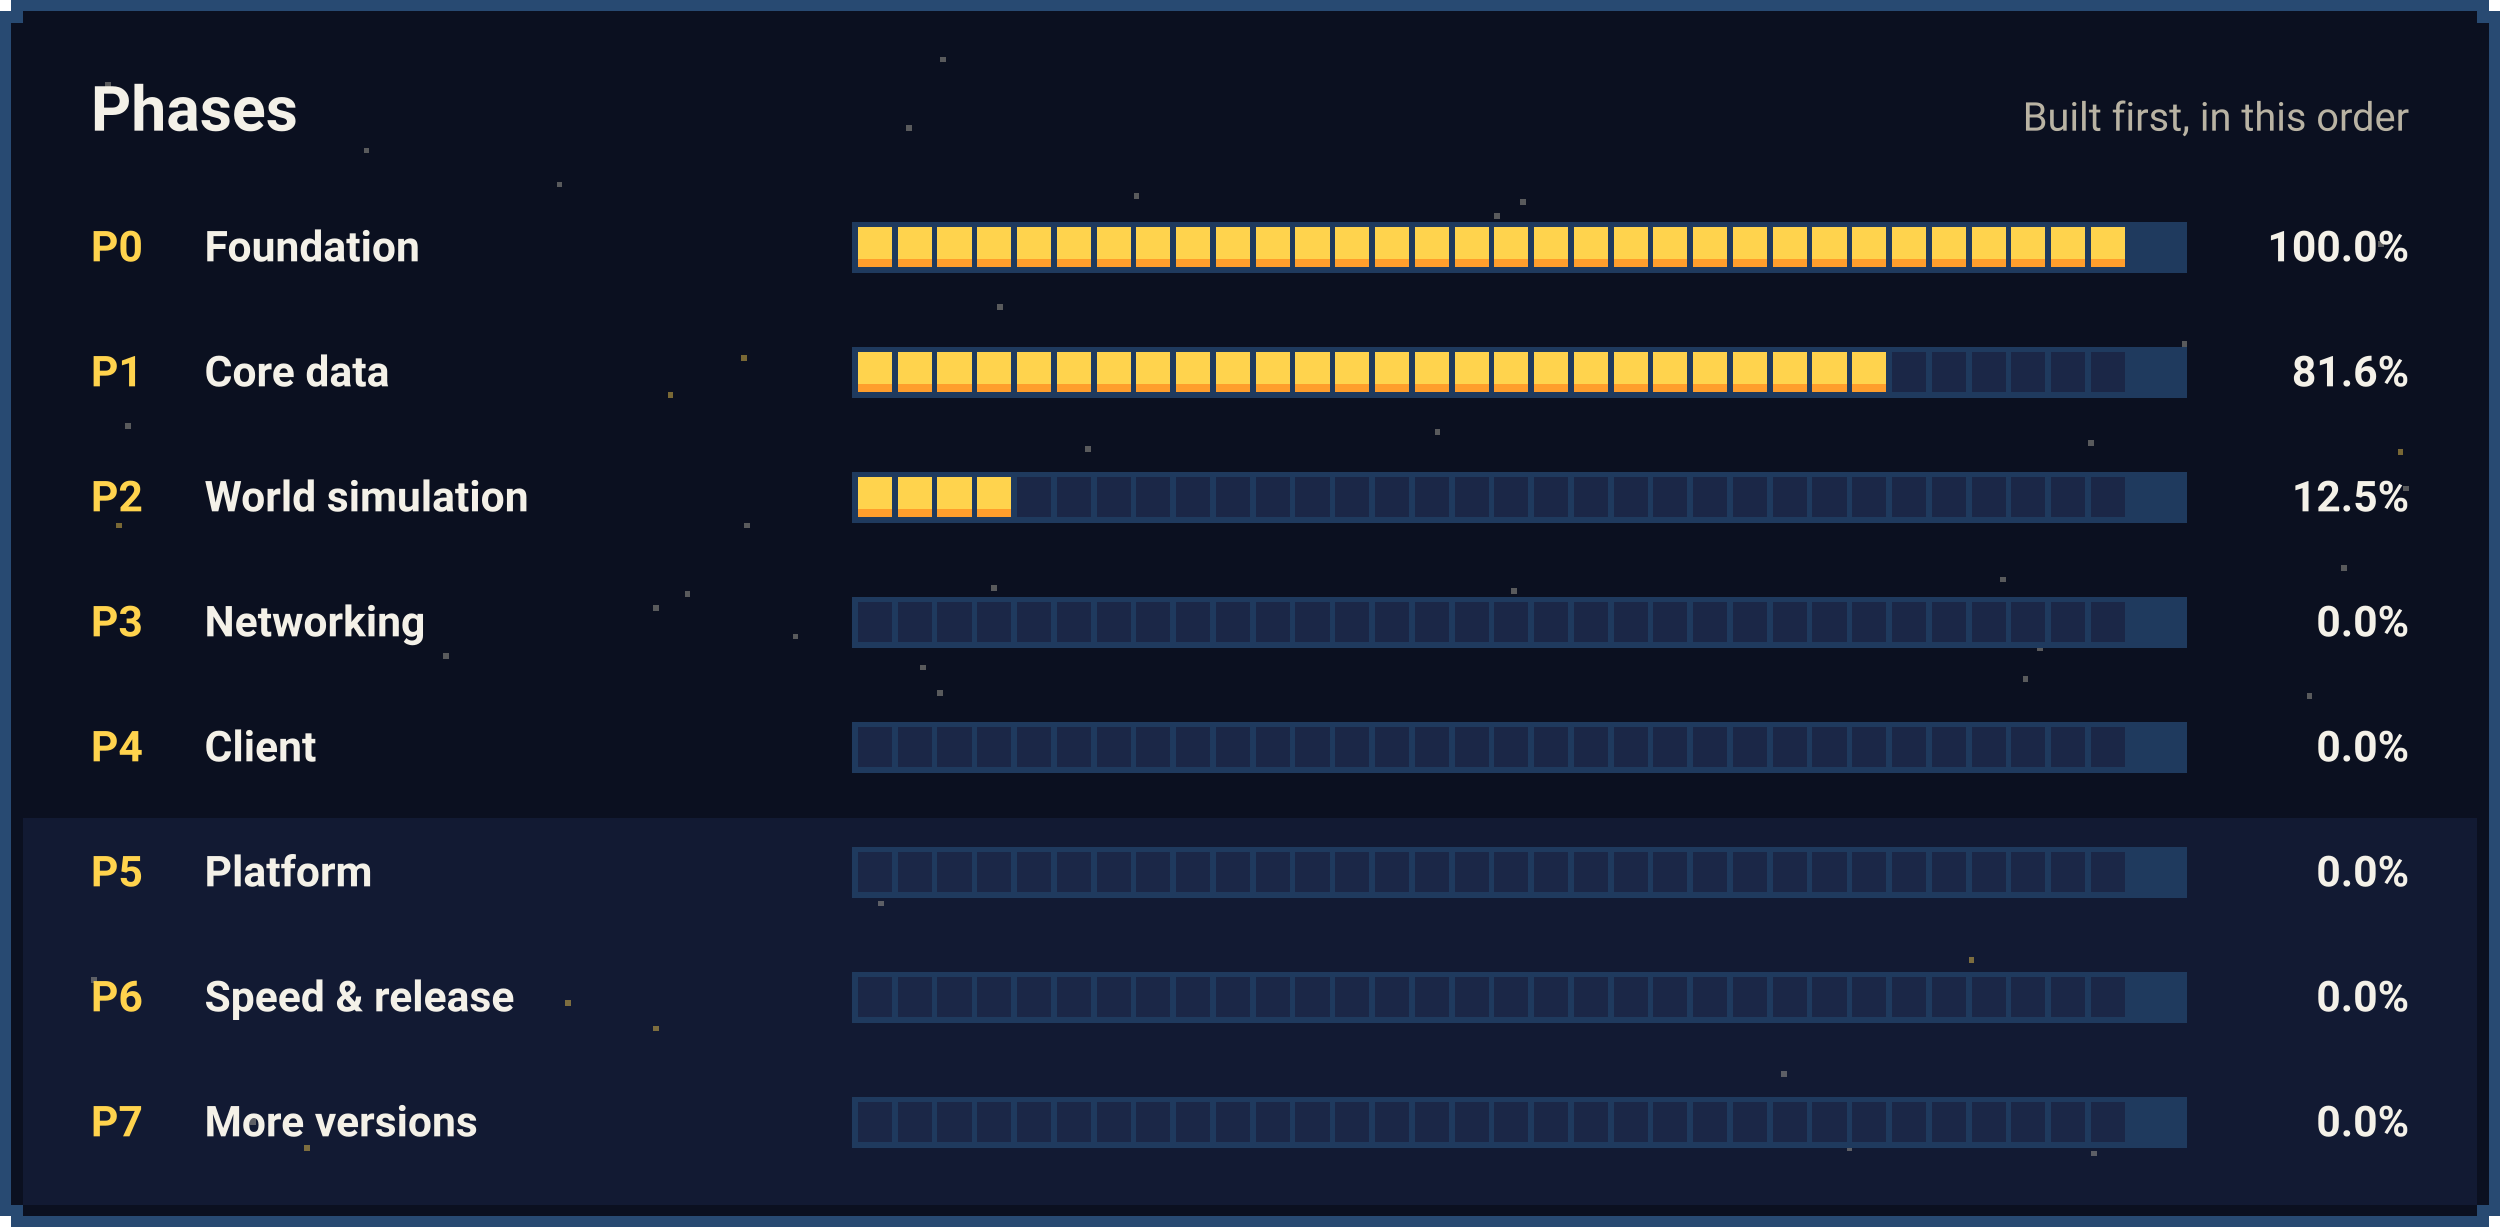
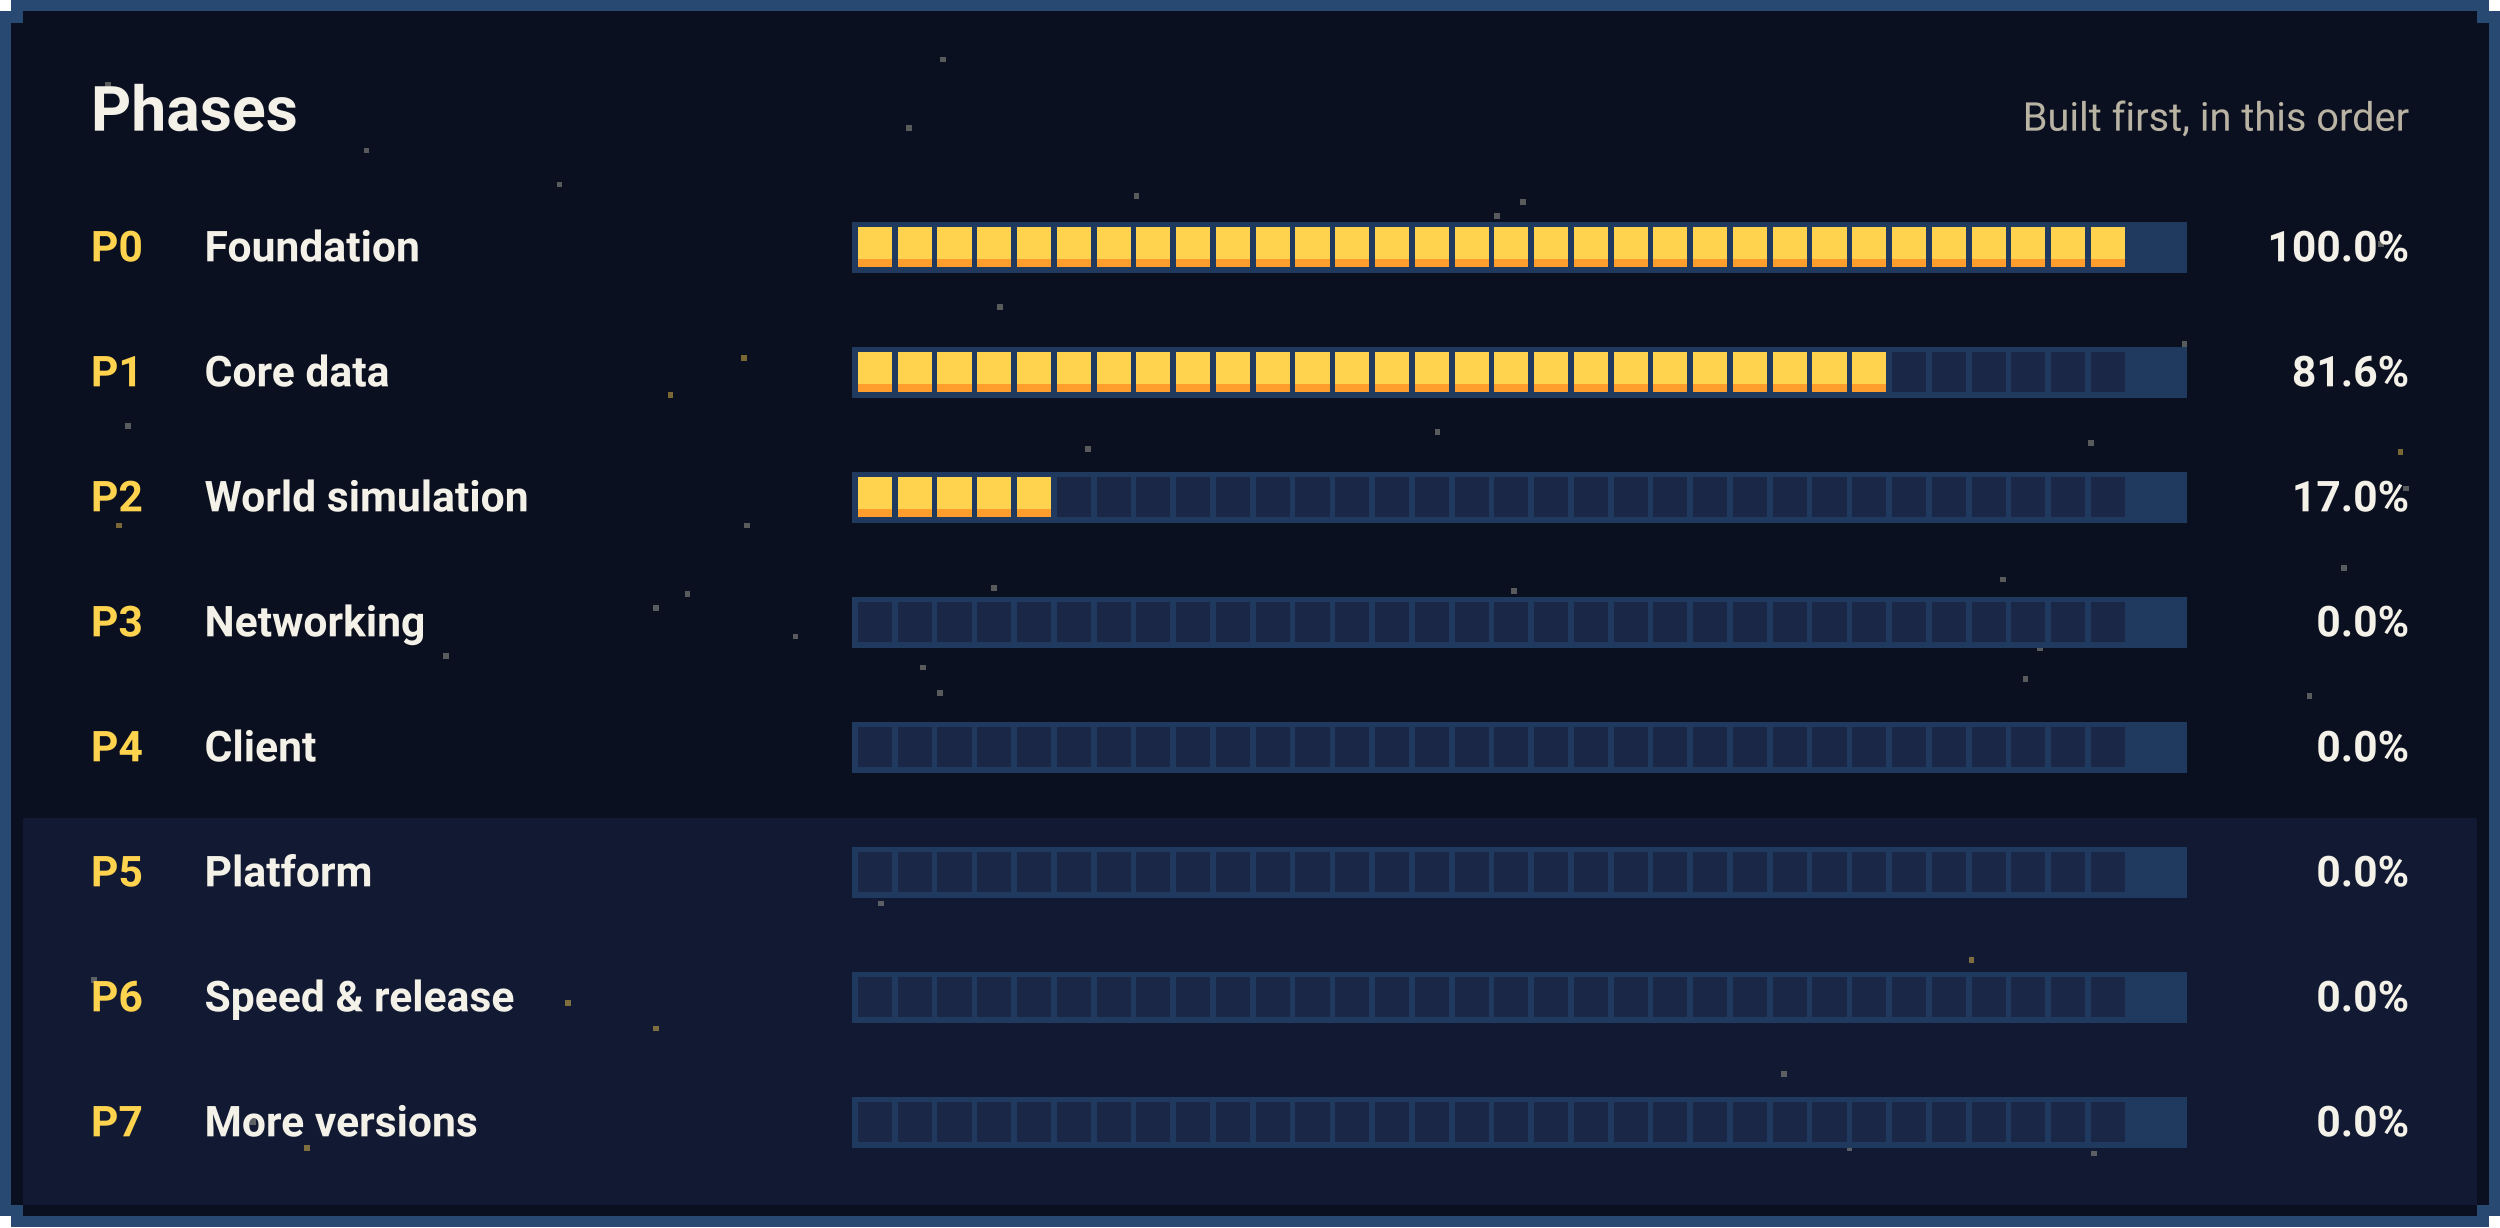
<svg xmlns="http://www.w3.org/2000/svg" width="880" height="432" viewBox="0 0 880 432" shape-rendering="crispEdges">
  <rect x="4" y="0" width="872" height="432" fill="#284A72" />
  <rect x="0" y="4" width="880" height="424" fill="#284A72" />
  <rect x="8" y="4" width="864" height="424" fill="#0B1020" />
  <rect x="4" y="8" width="872" height="416" fill="#0B1020" />
  <rect x="8" y="288" width="864" height="136" fill="#121A33" />
  <rect x="235" y="138" width="2" height="2" fill="#FFD34D" opacity="0.45" />
  <rect x="262" y="184" width="2" height="2" fill="#B9B3A3" opacity="0.45" />
  <rect x="44" y="149" width="2" height="2" fill="#B9B3A3" opacity="0.45" />
  <rect x="196" y="64" width="2" height="2" fill="#B9B3A3" opacity="0.45" />
  <rect x="331" y="20" width="2" height="2" fill="#B9B3A3" opacity="0.45" />
  <rect x="505" y="151" width="2" height="2" fill="#B9B3A3" opacity="0.45" />
  <rect x="107" y="403" width="2" height="2" fill="#FFD34D" opacity="0.45" />
  <rect x="241" y="208" width="2" height="2" fill="#B9B3A3" opacity="0.45" />
  <rect x="520" y="351" width="2" height="2" fill="#FFD34D" opacity="0.45" />
  <rect x="824" y="199" width="2" height="2" fill="#B9B3A3" opacity="0.45" />
  <rect x="758" y="131" width="2" height="2" fill="#B9B3A3" opacity="0.45" />
  <rect x="627" y="377" width="2" height="2" fill="#B9B3A3" opacity="0.45" />
  <rect x="330" y="243" width="2" height="2" fill="#B9B3A3" opacity="0.45" />
  <rect x="693" y="337" width="2" height="2" fill="#FFD34D" opacity="0.45" />
  <rect x="399" y="68" width="2" height="2" fill="#B9B3A3" opacity="0.45" />
  <rect x="650" y="403" width="2" height="2" fill="#B9B3A3" opacity="0.45" />
  <rect x="41" y="184" width="2" height="2" fill="#FFD34D" opacity="0.45" />
  <rect x="526" y="75" width="2" height="2" fill="#B9B3A3" opacity="0.45" />
  <rect x="309" y="317" width="2" height="2" fill="#B9B3A3" opacity="0.45" />
  <rect x="382" y="157" width="2" height="2" fill="#B9B3A3" opacity="0.45" />
  <rect x="349" y="206" width="2" height="2" fill="#B9B3A3" opacity="0.45" />
  <rect x="844" y="158" width="2" height="2" fill="#FFD34D" opacity="0.45" />
  <rect x="199" y="352" width="2" height="2" fill="#FFD34D" opacity="0.45" />
  <rect x="230" y="361" width="2" height="2" fill="#FFD34D" opacity="0.45" />
  <rect x="230" y="213" width="2" height="2" fill="#B9B3A3" opacity="0.45" />
  <rect x="88" y="394" width="2" height="2" fill="#B9B3A3" opacity="0.45" />
  <rect x="735" y="155" width="2" height="2" fill="#B9B3A3" opacity="0.45" />
  <rect x="156" y="230" width="2" height="2" fill="#B9B3A3" opacity="0.45" />
  <rect x="261" y="125" width="2" height="2" fill="#FFD34D" opacity="0.45" />
  <rect x="32" y="344" width="2" height="2" fill="#B9B3A3" opacity="0.45" />
  <rect x="380" y="304" width="2" height="2" fill="#B9B3A3" opacity="0.45" />
  <rect x="319" y="44" width="2" height="2" fill="#B9B3A3" opacity="0.45" />
  <rect x="712" y="238" width="2" height="2" fill="#B9B3A3" opacity="0.45" />
  <rect x="502" y="398" width="2" height="2" fill="#B9B3A3" opacity="0.45" />
  <rect x="37" y="29" width="2" height="2" fill="#B9B3A3" opacity="0.45" />
  <rect x="351" y="107" width="2" height="2" fill="#B9B3A3" opacity="0.45" />
  <rect x="768" y="120" width="2" height="2" fill="#B9B3A3" opacity="0.45" />
  <rect x="736" y="405" width="2" height="2" fill="#B9B3A3" opacity="0.45" />
  <rect x="812" y="244" width="2" height="2" fill="#B9B3A3" opacity="0.45" />
  <rect x="324" y="234" width="2" height="2" fill="#B9B3A3" opacity="0.45" />
  <rect x="717" y="227" width="2" height="2" fill="#B9B3A3" opacity="0.45" />
  <rect x="535" y="70" width="2" height="2" fill="#B9B3A3" opacity="0.45" />
  <rect x="704" y="203" width="2" height="2" fill="#B9B3A3" opacity="0.45" />
  <rect x="846" y="171" width="2" height="2" fill="#B9B3A3" opacity="0.45" />
  <rect x="279" y="223" width="2" height="2" fill="#B9B3A3" opacity="0.45" />
  <rect x="532" y="207" width="2" height="2" fill="#B9B3A3" opacity="0.45" />
  <rect x="128" y="52" width="2" height="2" fill="#B9B3A3" opacity="0.45" />
  <rect x="837" y="85" width="2" height="2" fill="#B9B3A3" opacity="0.45" />
  <text x="32" y="46" font-family="'Pixelify Sans', ui-sans-serif, system-ui, -apple-system, 'Segoe UI', Roboto, sans-serif" font-size="22" font-weight="700" fill="#F4F1E8" text-anchor="start">Phases</text>
  <text x="848" y="46" font-family="'Pixelify Sans', ui-sans-serif, system-ui, -apple-system, 'Segoe UI', Roboto, sans-serif" font-size="14" font-weight="400" fill="#B9B3A3" text-anchor="end">Built first, in this order</text>
  <text x="32" y="92" font-family="'Pixelify Sans', ui-sans-serif, system-ui, -apple-system, 'Segoe UI', Roboto, sans-serif" font-size="15" font-weight="700" fill="#FFD34D" text-anchor="start">P0</text>
  <text x="72" y="92" font-family="'Pixelify Sans', ui-sans-serif, system-ui, -apple-system, 'Segoe UI', Roboto, sans-serif" font-size="15" font-weight="600" fill="#F4F1E8" text-anchor="start">Foundation</text>
  <rect x="300" y="78" width="470" height="18" fill="#1F3A5E" />
  <rect x="302" y="80" width="12" height="14" fill="#FFD34D" />
  <rect x="302" y="91" width="12" height="3" fill="#FF9E2C" />
  <rect x="316" y="80" width="12" height="14" fill="#FFD34D" />
  <rect x="316" y="91" width="12" height="3" fill="#FF9E2C" />
  <rect x="330" y="80" width="12" height="14" fill="#FFD34D" />
  <rect x="330" y="91" width="12" height="3" fill="#FF9E2C" />
  <rect x="344" y="80" width="12" height="14" fill="#FFD34D" />
  <rect x="344" y="91" width="12" height="3" fill="#FF9E2C" />
  <rect x="358" y="80" width="12" height="14" fill="#FFD34D" />
  <rect x="358" y="91" width="12" height="3" fill="#FF9E2C" />
  <rect x="372" y="80" width="12" height="14" fill="#FFD34D" />
  <rect x="372" y="91" width="12" height="3" fill="#FF9E2C" />
  <rect x="386" y="80" width="12" height="14" fill="#FFD34D" />
  <rect x="386" y="91" width="12" height="3" fill="#FF9E2C" />
  <rect x="400" y="80" width="12" height="14" fill="#FFD34D" />
  <rect x="400" y="91" width="12" height="3" fill="#FF9E2C" />
  <rect x="414" y="80" width="12" height="14" fill="#FFD34D" />
  <rect x="414" y="91" width="12" height="3" fill="#FF9E2C" />
  <rect x="428" y="80" width="12" height="14" fill="#FFD34D" />
  <rect x="428" y="91" width="12" height="3" fill="#FF9E2C" />
  <rect x="442" y="80" width="12" height="14" fill="#FFD34D" />
  <rect x="442" y="91" width="12" height="3" fill="#FF9E2C" />
  <rect x="456" y="80" width="12" height="14" fill="#FFD34D" />
  <rect x="456" y="91" width="12" height="3" fill="#FF9E2C" />
  <rect x="470" y="80" width="12" height="14" fill="#FFD34D" />
  <rect x="470" y="91" width="12" height="3" fill="#FF9E2C" />
  <rect x="484" y="80" width="12" height="14" fill="#FFD34D" />
  <rect x="484" y="91" width="12" height="3" fill="#FF9E2C" />
  <rect x="498" y="80" width="12" height="14" fill="#FFD34D" />
  <rect x="498" y="91" width="12" height="3" fill="#FF9E2C" />
  <rect x="512" y="80" width="12" height="14" fill="#FFD34D" />
  <rect x="512" y="91" width="12" height="3" fill="#FF9E2C" />
  <rect x="526" y="80" width="12" height="14" fill="#FFD34D" />
  <rect x="526" y="91" width="12" height="3" fill="#FF9E2C" />
  <rect x="540" y="80" width="12" height="14" fill="#FFD34D" />
  <rect x="540" y="91" width="12" height="3" fill="#FF9E2C" />
  <rect x="554" y="80" width="12" height="14" fill="#FFD34D" />
  <rect x="554" y="91" width="12" height="3" fill="#FF9E2C" />
  <rect x="568" y="80" width="12" height="14" fill="#FFD34D" />
  <rect x="568" y="91" width="12" height="3" fill="#FF9E2C" />
  <rect x="582" y="80" width="12" height="14" fill="#FFD34D" />
  <rect x="582" y="91" width="12" height="3" fill="#FF9E2C" />
  <rect x="596" y="80" width="12" height="14" fill="#FFD34D" />
  <rect x="596" y="91" width="12" height="3" fill="#FF9E2C" />
  <rect x="610" y="80" width="12" height="14" fill="#FFD34D" />
  <rect x="610" y="91" width="12" height="3" fill="#FF9E2C" />
  <rect x="624" y="80" width="12" height="14" fill="#FFD34D" />
  <rect x="624" y="91" width="12" height="3" fill="#FF9E2C" />
  <rect x="638" y="80" width="12" height="14" fill="#FFD34D" />
  <rect x="638" y="91" width="12" height="3" fill="#FF9E2C" />
  <rect x="652" y="80" width="12" height="14" fill="#FFD34D" />
  <rect x="652" y="91" width="12" height="3" fill="#FF9E2C" />
  <rect x="666" y="80" width="12" height="14" fill="#FFD34D" />
  <rect x="666" y="91" width="12" height="3" fill="#FF9E2C" />
  <rect x="680" y="80" width="12" height="14" fill="#FFD34D" />
  <rect x="680" y="91" width="12" height="3" fill="#FF9E2C" />
  <rect x="694" y="80" width="12" height="14" fill="#FFD34D" />
  <rect x="694" y="91" width="12" height="3" fill="#FF9E2C" />
  <rect x="708" y="80" width="12" height="14" fill="#FFD34D" />
  <rect x="708" y="91" width="12" height="3" fill="#FF9E2C" />
  <rect x="722" y="80" width="12" height="14" fill="#FFD34D" />
  <rect x="722" y="91" width="12" height="3" fill="#FF9E2C" />
  <rect x="736" y="80" width="12" height="14" fill="#FFD34D" />
  <rect x="736" y="91" width="12" height="3" fill="#FF9E2C" />
  <text x="848" y="92" font-family="'Pixelify Sans', ui-sans-serif, system-ui, -apple-system, 'Segoe UI', Roboto, sans-serif" font-size="15" font-weight="700" fill="#F4F1E8" text-anchor="end">100.0%</text>
  <text x="32" y="136" font-family="'Pixelify Sans', ui-sans-serif, system-ui, -apple-system, 'Segoe UI', Roboto, sans-serif" font-size="15" font-weight="700" fill="#FFD34D" text-anchor="start">P1</text>
  <text x="72" y="136" font-family="'Pixelify Sans', ui-sans-serif, system-ui, -apple-system, 'Segoe UI', Roboto, sans-serif" font-size="15" font-weight="600" fill="#F4F1E8" text-anchor="start">Core data</text>
  <rect x="300" y="122" width="470" height="18" fill="#1F3A5E" />
  <rect x="302" y="124" width="12" height="14" fill="#FFD34D" />
  <rect x="302" y="135" width="12" height="3" fill="#FF9E2C" />
  <rect x="316" y="124" width="12" height="14" fill="#FFD34D" />
  <rect x="316" y="135" width="12" height="3" fill="#FF9E2C" />
  <rect x="330" y="124" width="12" height="14" fill="#FFD34D" />
  <rect x="330" y="135" width="12" height="3" fill="#FF9E2C" />
  <rect x="344" y="124" width="12" height="14" fill="#FFD34D" />
  <rect x="344" y="135" width="12" height="3" fill="#FF9E2C" />
  <rect x="358" y="124" width="12" height="14" fill="#FFD34D" />
  <rect x="358" y="135" width="12" height="3" fill="#FF9E2C" />
  <rect x="372" y="124" width="12" height="14" fill="#FFD34D" />
  <rect x="372" y="135" width="12" height="3" fill="#FF9E2C" />
  <rect x="386" y="124" width="12" height="14" fill="#FFD34D" />
  <rect x="386" y="135" width="12" height="3" fill="#FF9E2C" />
  <rect x="400" y="124" width="12" height="14" fill="#FFD34D" />
  <rect x="400" y="135" width="12" height="3" fill="#FF9E2C" />
  <rect x="414" y="124" width="12" height="14" fill="#FFD34D" />
  <rect x="414" y="135" width="12" height="3" fill="#FF9E2C" />
  <rect x="428" y="124" width="12" height="14" fill="#FFD34D" />
  <rect x="428" y="135" width="12" height="3" fill="#FF9E2C" />
  <rect x="442" y="124" width="12" height="14" fill="#FFD34D" />
  <rect x="442" y="135" width="12" height="3" fill="#FF9E2C" />
  <rect x="456" y="124" width="12" height="14" fill="#FFD34D" />
  <rect x="456" y="135" width="12" height="3" fill="#FF9E2C" />
  <rect x="470" y="124" width="12" height="14" fill="#FFD34D" />
  <rect x="470" y="135" width="12" height="3" fill="#FF9E2C" />
  <rect x="484" y="124" width="12" height="14" fill="#FFD34D" />
  <rect x="484" y="135" width="12" height="3" fill="#FF9E2C" />
  <rect x="498" y="124" width="12" height="14" fill="#FFD34D" />
  <rect x="498" y="135" width="12" height="3" fill="#FF9E2C" />
  <rect x="512" y="124" width="12" height="14" fill="#FFD34D" />
  <rect x="512" y="135" width="12" height="3" fill="#FF9E2C" />
  <rect x="526" y="124" width="12" height="14" fill="#FFD34D" />
  <rect x="526" y="135" width="12" height="3" fill="#FF9E2C" />
  <rect x="540" y="124" width="12" height="14" fill="#FFD34D" />
  <rect x="540" y="135" width="12" height="3" fill="#FF9E2C" />
  <rect x="554" y="124" width="12" height="14" fill="#FFD34D" />
  <rect x="554" y="135" width="12" height="3" fill="#FF9E2C" />
  <rect x="568" y="124" width="12" height="14" fill="#FFD34D" />
  <rect x="568" y="135" width="12" height="3" fill="#FF9E2C" />
  <rect x="582" y="124" width="12" height="14" fill="#FFD34D" />
  <rect x="582" y="135" width="12" height="3" fill="#FF9E2C" />
  <rect x="596" y="124" width="12" height="14" fill="#FFD34D" />
  <rect x="596" y="135" width="12" height="3" fill="#FF9E2C" />
  <rect x="610" y="124" width="12" height="14" fill="#FFD34D" />
  <rect x="610" y="135" width="12" height="3" fill="#FF9E2C" />
  <rect x="624" y="124" width="12" height="14" fill="#FFD34D" />
  <rect x="624" y="135" width="12" height="3" fill="#FF9E2C" />
  <rect x="638" y="124" width="12" height="14" fill="#FFD34D" />
  <rect x="638" y="135" width="12" height="3" fill="#FF9E2C" />
  <rect x="652" y="124" width="12" height="14" fill="#FFD34D" />
  <rect x="652" y="135" width="12" height="3" fill="#FF9E2C" />
  <rect x="666" y="124" width="12" height="14" fill="#1B2747" />
  <rect x="680" y="124" width="12" height="14" fill="#1B2747" />
  <rect x="694" y="124" width="12" height="14" fill="#1B2747" />
  <rect x="708" y="124" width="12" height="14" fill="#1B2747" />
  <rect x="722" y="124" width="12" height="14" fill="#1B2747" />
  <rect x="736" y="124" width="12" height="14" fill="#1B2747" />
  <text x="848" y="136" font-family="'Pixelify Sans', ui-sans-serif, system-ui, -apple-system, 'Segoe UI', Roboto, sans-serif" font-size="15" font-weight="700" fill="#F4F1E8" text-anchor="end">81.6%</text>
  <text x="32" y="180" font-family="'Pixelify Sans', ui-sans-serif, system-ui, -apple-system, 'Segoe UI', Roboto, sans-serif" font-size="15" font-weight="700" fill="#FFD34D" text-anchor="start">P2</text>
  <text x="72" y="180" font-family="'Pixelify Sans', ui-sans-serif, system-ui, -apple-system, 'Segoe UI', Roboto, sans-serif" font-size="15" font-weight="600" fill="#F4F1E8" text-anchor="start">World simulation</text>
  <rect x="300" y="166" width="470" height="18" fill="#1F3A5E" />
  <rect x="302" y="168" width="12" height="14" fill="#FFD34D" />
  <rect x="302" y="179" width="12" height="3" fill="#FF9E2C" />
  <rect x="316" y="168" width="12" height="14" fill="#FFD34D" />
  <rect x="316" y="179" width="12" height="3" fill="#FF9E2C" />
  <rect x="330" y="168" width="12" height="14" fill="#FFD34D" />
  <rect x="330" y="179" width="12" height="3" fill="#FF9E2C" />
  <rect x="344" y="168" width="12" height="14" fill="#FFD34D" />
  <rect x="344" y="179" width="12" height="3" fill="#FF9E2C" />
-   <rect x="358" y="168" width="12" height="14" fill="#1B2747" />
+   <rect x="358" y="168" width="12" height="14" fill="#FFD34D" />
+   <rect x="358" y="179" width="12" height="3" fill="#FF9E2C" />
  <rect x="372" y="168" width="12" height="14" fill="#1B2747" />
  <rect x="386" y="168" width="12" height="14" fill="#1B2747" />
  <rect x="400" y="168" width="12" height="14" fill="#1B2747" />
  <rect x="414" y="168" width="12" height="14" fill="#1B2747" />
  <rect x="428" y="168" width="12" height="14" fill="#1B2747" />
  <rect x="442" y="168" width="12" height="14" fill="#1B2747" />
  <rect x="456" y="168" width="12" height="14" fill="#1B2747" />
  <rect x="470" y="168" width="12" height="14" fill="#1B2747" />
  <rect x="484" y="168" width="12" height="14" fill="#1B2747" />
  <rect x="498" y="168" width="12" height="14" fill="#1B2747" />
  <rect x="512" y="168" width="12" height="14" fill="#1B2747" />
  <rect x="526" y="168" width="12" height="14" fill="#1B2747" />
  <rect x="540" y="168" width="12" height="14" fill="#1B2747" />
  <rect x="554" y="168" width="12" height="14" fill="#1B2747" />
  <rect x="568" y="168" width="12" height="14" fill="#1B2747" />
  <rect x="582" y="168" width="12" height="14" fill="#1B2747" />
  <rect x="596" y="168" width="12" height="14" fill="#1B2747" />
  <rect x="610" y="168" width="12" height="14" fill="#1B2747" />
  <rect x="624" y="168" width="12" height="14" fill="#1B2747" />
  <rect x="638" y="168" width="12" height="14" fill="#1B2747" />
  <rect x="652" y="168" width="12" height="14" fill="#1B2747" />
  <rect x="666" y="168" width="12" height="14" fill="#1B2747" />
  <rect x="680" y="168" width="12" height="14" fill="#1B2747" />
  <rect x="694" y="168" width="12" height="14" fill="#1B2747" />
  <rect x="708" y="168" width="12" height="14" fill="#1B2747" />
  <rect x="722" y="168" width="12" height="14" fill="#1B2747" />
  <rect x="736" y="168" width="12" height="14" fill="#1B2747" />
-   <text x="848" y="180" font-family="'Pixelify Sans', ui-sans-serif, system-ui, -apple-system, 'Segoe UI', Roboto, sans-serif" font-size="15" font-weight="700" fill="#F4F1E8" text-anchor="end">12.5%</text>
+   <text x="848" y="180" font-family="'Pixelify Sans', ui-sans-serif, system-ui, -apple-system, 'Segoe UI', Roboto, sans-serif" font-size="15" font-weight="700" fill="#F4F1E8" text-anchor="end">17.0%</text>
  <text x="32" y="224" font-family="'Pixelify Sans', ui-sans-serif, system-ui, -apple-system, 'Segoe UI', Roboto, sans-serif" font-size="15" font-weight="700" fill="#FFD34D" text-anchor="start">P3</text>
  <text x="72" y="224" font-family="'Pixelify Sans', ui-sans-serif, system-ui, -apple-system, 'Segoe UI', Roboto, sans-serif" font-size="15" font-weight="600" fill="#F4F1E8" text-anchor="start">Networking</text>
  <rect x="300" y="210" width="470" height="18" fill="#1F3A5E" />
  <rect x="302" y="212" width="12" height="14" fill="#1B2747" />
  <rect x="316" y="212" width="12" height="14" fill="#1B2747" />
  <rect x="330" y="212" width="12" height="14" fill="#1B2747" />
  <rect x="344" y="212" width="12" height="14" fill="#1B2747" />
  <rect x="358" y="212" width="12" height="14" fill="#1B2747" />
  <rect x="372" y="212" width="12" height="14" fill="#1B2747" />
  <rect x="386" y="212" width="12" height="14" fill="#1B2747" />
  <rect x="400" y="212" width="12" height="14" fill="#1B2747" />
  <rect x="414" y="212" width="12" height="14" fill="#1B2747" />
  <rect x="428" y="212" width="12" height="14" fill="#1B2747" />
  <rect x="442" y="212" width="12" height="14" fill="#1B2747" />
  <rect x="456" y="212" width="12" height="14" fill="#1B2747" />
  <rect x="470" y="212" width="12" height="14" fill="#1B2747" />
  <rect x="484" y="212" width="12" height="14" fill="#1B2747" />
  <rect x="498" y="212" width="12" height="14" fill="#1B2747" />
  <rect x="512" y="212" width="12" height="14" fill="#1B2747" />
  <rect x="526" y="212" width="12" height="14" fill="#1B2747" />
  <rect x="540" y="212" width="12" height="14" fill="#1B2747" />
  <rect x="554" y="212" width="12" height="14" fill="#1B2747" />
  <rect x="568" y="212" width="12" height="14" fill="#1B2747" />
  <rect x="582" y="212" width="12" height="14" fill="#1B2747" />
  <rect x="596" y="212" width="12" height="14" fill="#1B2747" />
  <rect x="610" y="212" width="12" height="14" fill="#1B2747" />
  <rect x="624" y="212" width="12" height="14" fill="#1B2747" />
  <rect x="638" y="212" width="12" height="14" fill="#1B2747" />
  <rect x="652" y="212" width="12" height="14" fill="#1B2747" />
  <rect x="666" y="212" width="12" height="14" fill="#1B2747" />
  <rect x="680" y="212" width="12" height="14" fill="#1B2747" />
  <rect x="694" y="212" width="12" height="14" fill="#1B2747" />
  <rect x="708" y="212" width="12" height="14" fill="#1B2747" />
  <rect x="722" y="212" width="12" height="14" fill="#1B2747" />
  <rect x="736" y="212" width="12" height="14" fill="#1B2747" />
  <text x="848" y="224" font-family="'Pixelify Sans', ui-sans-serif, system-ui, -apple-system, 'Segoe UI', Roboto, sans-serif" font-size="15" font-weight="700" fill="#F4F1E8" text-anchor="end">0.0%</text>
  <text x="32" y="268" font-family="'Pixelify Sans', ui-sans-serif, system-ui, -apple-system, 'Segoe UI', Roboto, sans-serif" font-size="15" font-weight="700" fill="#FFD34D" text-anchor="start">P4</text>
  <text x="72" y="268" font-family="'Pixelify Sans', ui-sans-serif, system-ui, -apple-system, 'Segoe UI', Roboto, sans-serif" font-size="15" font-weight="600" fill="#F4F1E8" text-anchor="start">Client</text>
  <rect x="300" y="254" width="470" height="18" fill="#1F3A5E" />
  <rect x="302" y="256" width="12" height="14" fill="#1B2747" />
  <rect x="316" y="256" width="12" height="14" fill="#1B2747" />
  <rect x="330" y="256" width="12" height="14" fill="#1B2747" />
  <rect x="344" y="256" width="12" height="14" fill="#1B2747" />
  <rect x="358" y="256" width="12" height="14" fill="#1B2747" />
  <rect x="372" y="256" width="12" height="14" fill="#1B2747" />
  <rect x="386" y="256" width="12" height="14" fill="#1B2747" />
  <rect x="400" y="256" width="12" height="14" fill="#1B2747" />
  <rect x="414" y="256" width="12" height="14" fill="#1B2747" />
  <rect x="428" y="256" width="12" height="14" fill="#1B2747" />
  <rect x="442" y="256" width="12" height="14" fill="#1B2747" />
  <rect x="456" y="256" width="12" height="14" fill="#1B2747" />
  <rect x="470" y="256" width="12" height="14" fill="#1B2747" />
  <rect x="484" y="256" width="12" height="14" fill="#1B2747" />
  <rect x="498" y="256" width="12" height="14" fill="#1B2747" />
  <rect x="512" y="256" width="12" height="14" fill="#1B2747" />
  <rect x="526" y="256" width="12" height="14" fill="#1B2747" />
  <rect x="540" y="256" width="12" height="14" fill="#1B2747" />
  <rect x="554" y="256" width="12" height="14" fill="#1B2747" />
  <rect x="568" y="256" width="12" height="14" fill="#1B2747" />
  <rect x="582" y="256" width="12" height="14" fill="#1B2747" />
  <rect x="596" y="256" width="12" height="14" fill="#1B2747" />
  <rect x="610" y="256" width="12" height="14" fill="#1B2747" />
  <rect x="624" y="256" width="12" height="14" fill="#1B2747" />
  <rect x="638" y="256" width="12" height="14" fill="#1B2747" />
  <rect x="652" y="256" width="12" height="14" fill="#1B2747" />
  <rect x="666" y="256" width="12" height="14" fill="#1B2747" />
  <rect x="680" y="256" width="12" height="14" fill="#1B2747" />
  <rect x="694" y="256" width="12" height="14" fill="#1B2747" />
  <rect x="708" y="256" width="12" height="14" fill="#1B2747" />
  <rect x="722" y="256" width="12" height="14" fill="#1B2747" />
  <rect x="736" y="256" width="12" height="14" fill="#1B2747" />
  <text x="848" y="268" font-family="'Pixelify Sans', ui-sans-serif, system-ui, -apple-system, 'Segoe UI', Roboto, sans-serif" font-size="15" font-weight="700" fill="#F4F1E8" text-anchor="end">0.0%</text>
  <text x="32" y="312" font-family="'Pixelify Sans', ui-sans-serif, system-ui, -apple-system, 'Segoe UI', Roboto, sans-serif" font-size="15" font-weight="700" fill="#FFD34D" text-anchor="start">P5</text>
  <text x="72" y="312" font-family="'Pixelify Sans', ui-sans-serif, system-ui, -apple-system, 'Segoe UI', Roboto, sans-serif" font-size="15" font-weight="600" fill="#F4F1E8" text-anchor="start">Platform</text>
  <rect x="300" y="298" width="470" height="18" fill="#1F3A5E" />
  <rect x="302" y="300" width="12" height="14" fill="#1B2747" />
  <rect x="316" y="300" width="12" height="14" fill="#1B2747" />
  <rect x="330" y="300" width="12" height="14" fill="#1B2747" />
  <rect x="344" y="300" width="12" height="14" fill="#1B2747" />
  <rect x="358" y="300" width="12" height="14" fill="#1B2747" />
  <rect x="372" y="300" width="12" height="14" fill="#1B2747" />
  <rect x="386" y="300" width="12" height="14" fill="#1B2747" />
  <rect x="400" y="300" width="12" height="14" fill="#1B2747" />
  <rect x="414" y="300" width="12" height="14" fill="#1B2747" />
  <rect x="428" y="300" width="12" height="14" fill="#1B2747" />
  <rect x="442" y="300" width="12" height="14" fill="#1B2747" />
  <rect x="456" y="300" width="12" height="14" fill="#1B2747" />
  <rect x="470" y="300" width="12" height="14" fill="#1B2747" />
  <rect x="484" y="300" width="12" height="14" fill="#1B2747" />
  <rect x="498" y="300" width="12" height="14" fill="#1B2747" />
  <rect x="512" y="300" width="12" height="14" fill="#1B2747" />
  <rect x="526" y="300" width="12" height="14" fill="#1B2747" />
  <rect x="540" y="300" width="12" height="14" fill="#1B2747" />
  <rect x="554" y="300" width="12" height="14" fill="#1B2747" />
  <rect x="568" y="300" width="12" height="14" fill="#1B2747" />
  <rect x="582" y="300" width="12" height="14" fill="#1B2747" />
  <rect x="596" y="300" width="12" height="14" fill="#1B2747" />
  <rect x="610" y="300" width="12" height="14" fill="#1B2747" />
  <rect x="624" y="300" width="12" height="14" fill="#1B2747" />
  <rect x="638" y="300" width="12" height="14" fill="#1B2747" />
  <rect x="652" y="300" width="12" height="14" fill="#1B2747" />
  <rect x="666" y="300" width="12" height="14" fill="#1B2747" />
  <rect x="680" y="300" width="12" height="14" fill="#1B2747" />
  <rect x="694" y="300" width="12" height="14" fill="#1B2747" />
  <rect x="708" y="300" width="12" height="14" fill="#1B2747" />
  <rect x="722" y="300" width="12" height="14" fill="#1B2747" />
  <rect x="736" y="300" width="12" height="14" fill="#1B2747" />
  <text x="848" y="312" font-family="'Pixelify Sans', ui-sans-serif, system-ui, -apple-system, 'Segoe UI', Roboto, sans-serif" font-size="15" font-weight="700" fill="#F4F1E8" text-anchor="end">0.0%</text>
  <text x="32" y="356" font-family="'Pixelify Sans', ui-sans-serif, system-ui, -apple-system, 'Segoe UI', Roboto, sans-serif" font-size="15" font-weight="700" fill="#FFD34D" text-anchor="start">P6</text>
  <text x="72" y="356" font-family="'Pixelify Sans', ui-sans-serif, system-ui, -apple-system, 'Segoe UI', Roboto, sans-serif" font-size="15" font-weight="600" fill="#F4F1E8" text-anchor="start">Speed &amp; release</text>
  <rect x="300" y="342" width="470" height="18" fill="#1F3A5E" />
  <rect x="302" y="344" width="12" height="14" fill="#1B2747" />
  <rect x="316" y="344" width="12" height="14" fill="#1B2747" />
  <rect x="330" y="344" width="12" height="14" fill="#1B2747" />
  <rect x="344" y="344" width="12" height="14" fill="#1B2747" />
  <rect x="358" y="344" width="12" height="14" fill="#1B2747" />
  <rect x="372" y="344" width="12" height="14" fill="#1B2747" />
  <rect x="386" y="344" width="12" height="14" fill="#1B2747" />
  <rect x="400" y="344" width="12" height="14" fill="#1B2747" />
  <rect x="414" y="344" width="12" height="14" fill="#1B2747" />
  <rect x="428" y="344" width="12" height="14" fill="#1B2747" />
  <rect x="442" y="344" width="12" height="14" fill="#1B2747" />
  <rect x="456" y="344" width="12" height="14" fill="#1B2747" />
  <rect x="470" y="344" width="12" height="14" fill="#1B2747" />
  <rect x="484" y="344" width="12" height="14" fill="#1B2747" />
  <rect x="498" y="344" width="12" height="14" fill="#1B2747" />
  <rect x="512" y="344" width="12" height="14" fill="#1B2747" />
  <rect x="526" y="344" width="12" height="14" fill="#1B2747" />
  <rect x="540" y="344" width="12" height="14" fill="#1B2747" />
  <rect x="554" y="344" width="12" height="14" fill="#1B2747" />
  <rect x="568" y="344" width="12" height="14" fill="#1B2747" />
  <rect x="582" y="344" width="12" height="14" fill="#1B2747" />
  <rect x="596" y="344" width="12" height="14" fill="#1B2747" />
  <rect x="610" y="344" width="12" height="14" fill="#1B2747" />
  <rect x="624" y="344" width="12" height="14" fill="#1B2747" />
  <rect x="638" y="344" width="12" height="14" fill="#1B2747" />
  <rect x="652" y="344" width="12" height="14" fill="#1B2747" />
  <rect x="666" y="344" width="12" height="14" fill="#1B2747" />
  <rect x="680" y="344" width="12" height="14" fill="#1B2747" />
  <rect x="694" y="344" width="12" height="14" fill="#1B2747" />
  <rect x="708" y="344" width="12" height="14" fill="#1B2747" />
  <rect x="722" y="344" width="12" height="14" fill="#1B2747" />
  <rect x="736" y="344" width="12" height="14" fill="#1B2747" />
  <text x="848" y="356" font-family="'Pixelify Sans', ui-sans-serif, system-ui, -apple-system, 'Segoe UI', Roboto, sans-serif" font-size="15" font-weight="700" fill="#F4F1E8" text-anchor="end">0.0%</text>
  <text x="32" y="400" font-family="'Pixelify Sans', ui-sans-serif, system-ui, -apple-system, 'Segoe UI', Roboto, sans-serif" font-size="15" font-weight="700" fill="#FFD34D" text-anchor="start">P7</text>
  <text x="72" y="400" font-family="'Pixelify Sans', ui-sans-serif, system-ui, -apple-system, 'Segoe UI', Roboto, sans-serif" font-size="15" font-weight="600" fill="#F4F1E8" text-anchor="start">More versions</text>
  <rect x="300" y="386" width="470" height="18" fill="#1F3A5E" />
  <rect x="302" y="388" width="12" height="14" fill="#1B2747" />
  <rect x="316" y="388" width="12" height="14" fill="#1B2747" />
  <rect x="330" y="388" width="12" height="14" fill="#1B2747" />
  <rect x="344" y="388" width="12" height="14" fill="#1B2747" />
  <rect x="358" y="388" width="12" height="14" fill="#1B2747" />
  <rect x="372" y="388" width="12" height="14" fill="#1B2747" />
  <rect x="386" y="388" width="12" height="14" fill="#1B2747" />
  <rect x="400" y="388" width="12" height="14" fill="#1B2747" />
  <rect x="414" y="388" width="12" height="14" fill="#1B2747" />
  <rect x="428" y="388" width="12" height="14" fill="#1B2747" />
  <rect x="442" y="388" width="12" height="14" fill="#1B2747" />
  <rect x="456" y="388" width="12" height="14" fill="#1B2747" />
  <rect x="470" y="388" width="12" height="14" fill="#1B2747" />
  <rect x="484" y="388" width="12" height="14" fill="#1B2747" />
  <rect x="498" y="388" width="12" height="14" fill="#1B2747" />
  <rect x="512" y="388" width="12" height="14" fill="#1B2747" />
  <rect x="526" y="388" width="12" height="14" fill="#1B2747" />
  <rect x="540" y="388" width="12" height="14" fill="#1B2747" />
  <rect x="554" y="388" width="12" height="14" fill="#1B2747" />
  <rect x="568" y="388" width="12" height="14" fill="#1B2747" />
  <rect x="582" y="388" width="12" height="14" fill="#1B2747" />
  <rect x="596" y="388" width="12" height="14" fill="#1B2747" />
  <rect x="610" y="388" width="12" height="14" fill="#1B2747" />
  <rect x="624" y="388" width="12" height="14" fill="#1B2747" />
  <rect x="638" y="388" width="12" height="14" fill="#1B2747" />
  <rect x="652" y="388" width="12" height="14" fill="#1B2747" />
  <rect x="666" y="388" width="12" height="14" fill="#1B2747" />
  <rect x="680" y="388" width="12" height="14" fill="#1B2747" />
  <rect x="694" y="388" width="12" height="14" fill="#1B2747" />
  <rect x="708" y="388" width="12" height="14" fill="#1B2747" />
  <rect x="722" y="388" width="12" height="14" fill="#1B2747" />
  <rect x="736" y="388" width="12" height="14" fill="#1B2747" />
  <text x="848" y="400" font-family="'Pixelify Sans', ui-sans-serif, system-ui, -apple-system, 'Segoe UI', Roboto, sans-serif" font-size="15" font-weight="700" fill="#F4F1E8" text-anchor="end">0.0%</text>
</svg>
